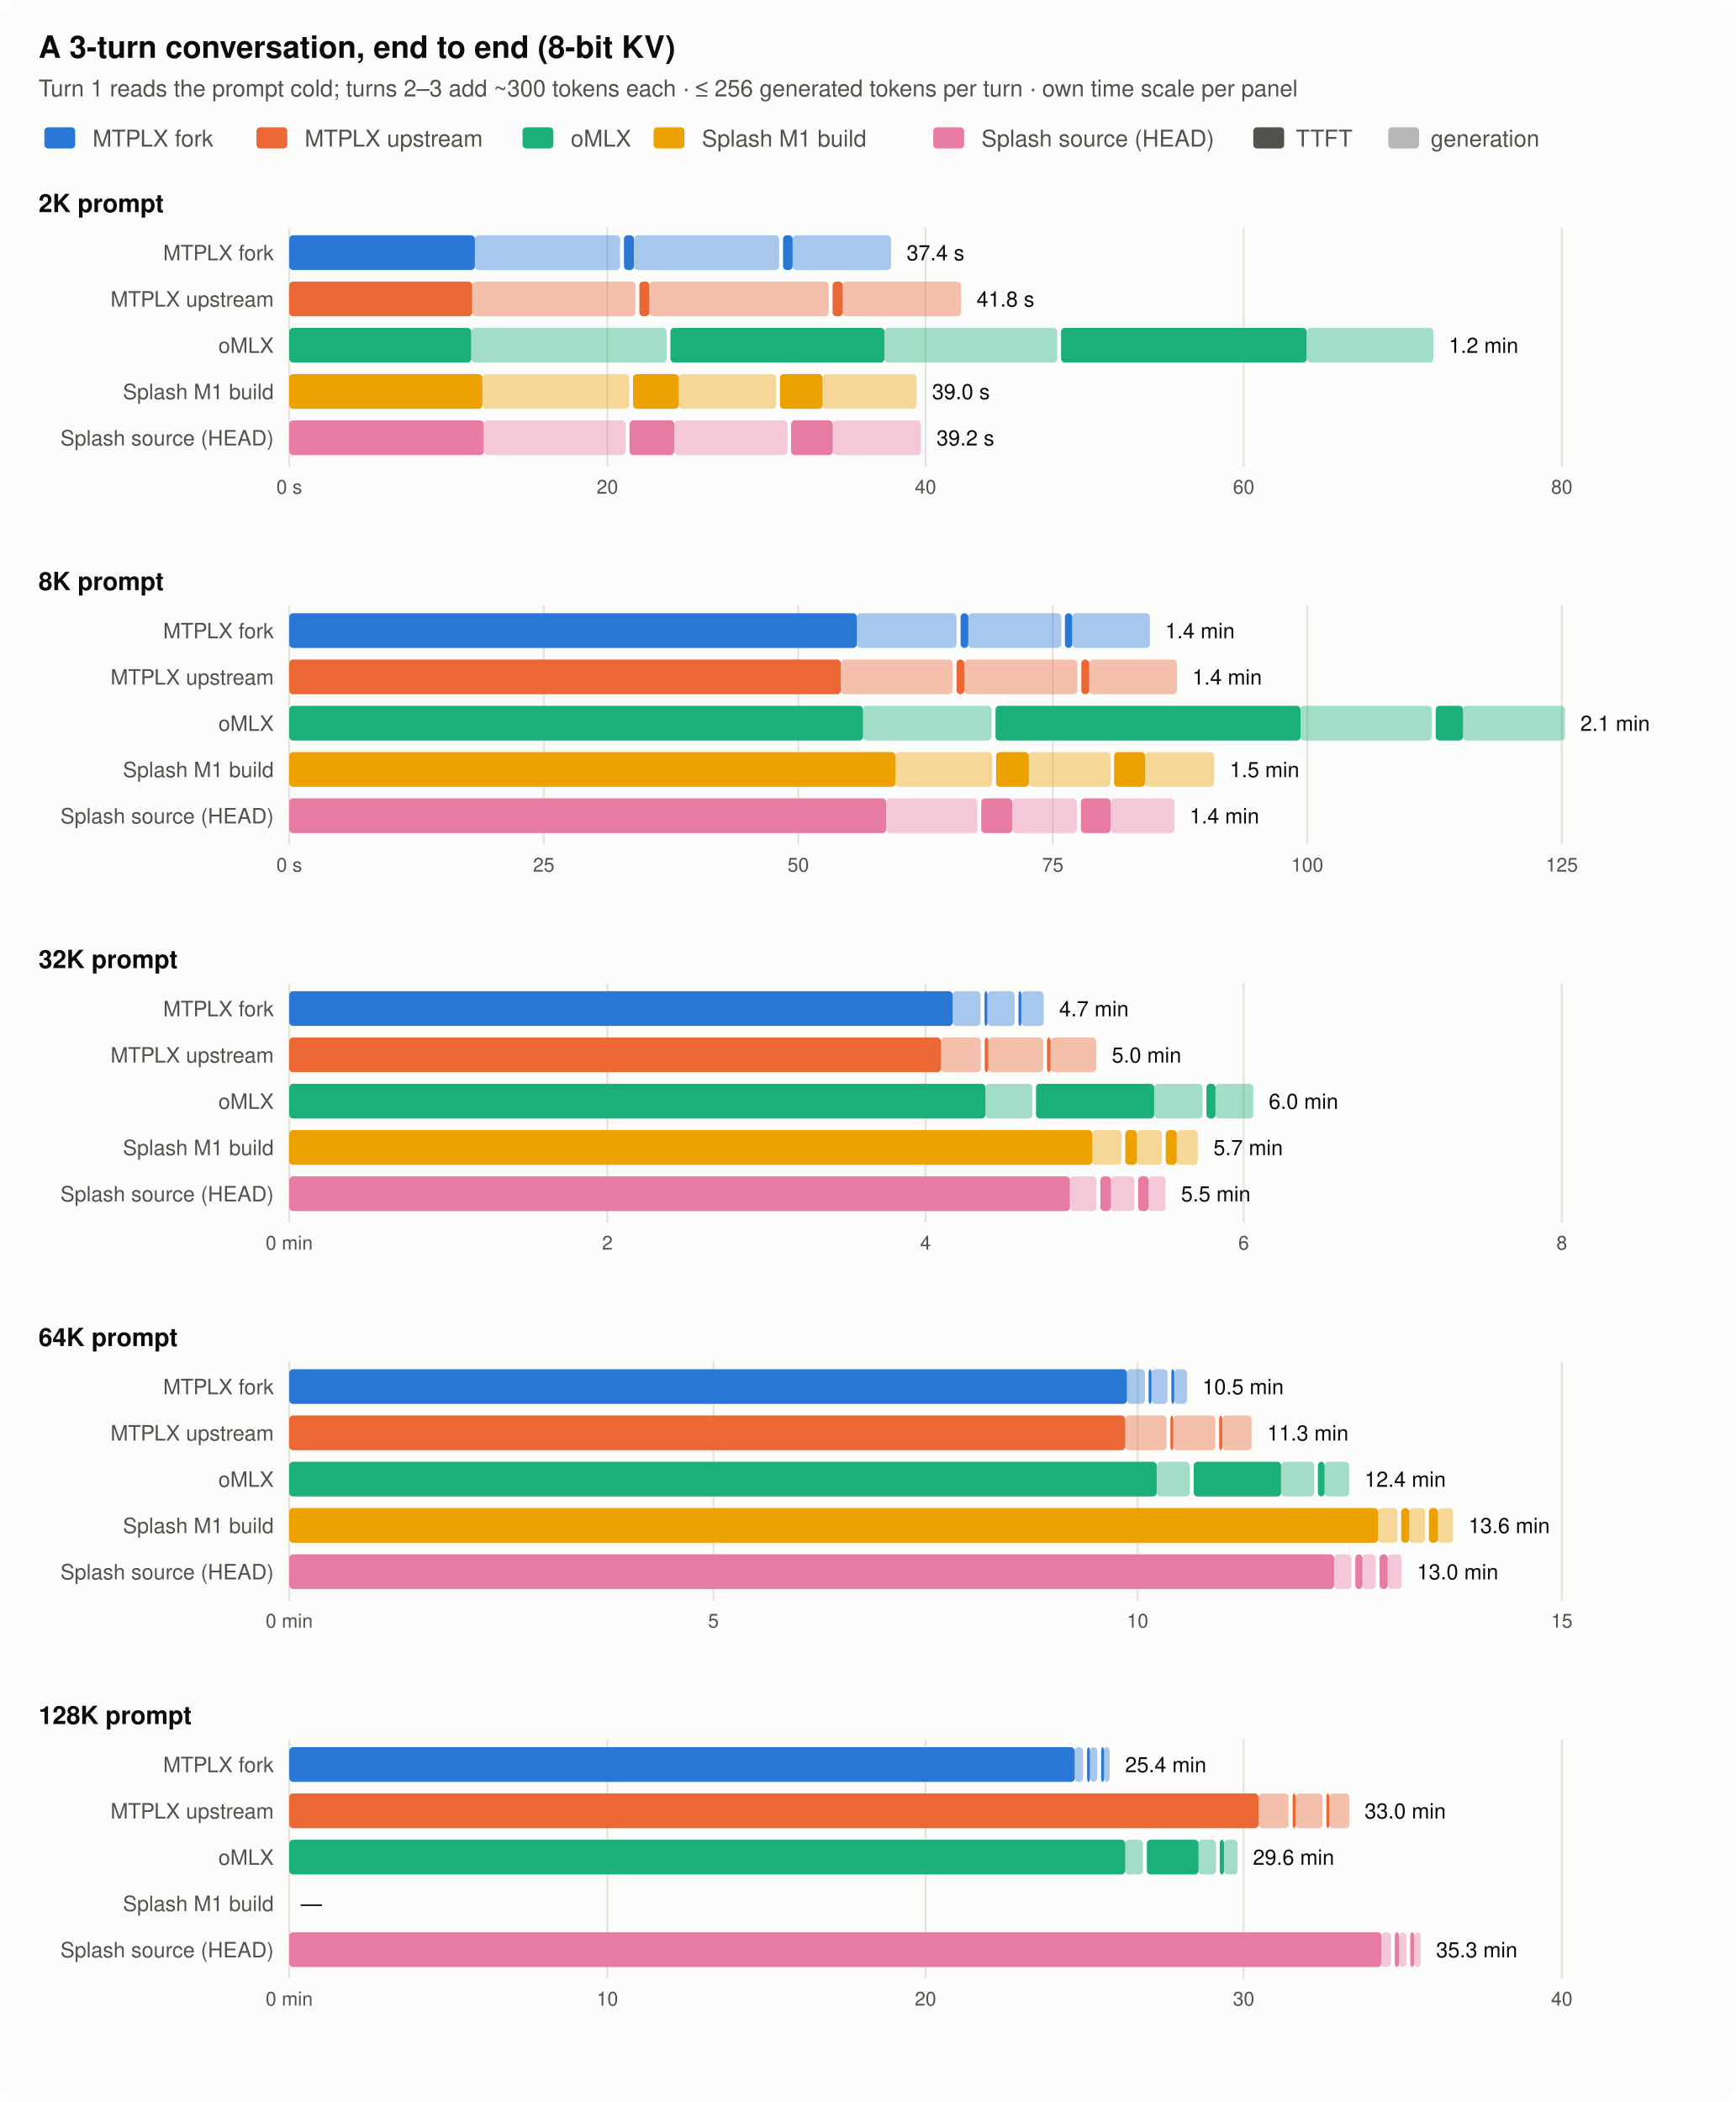
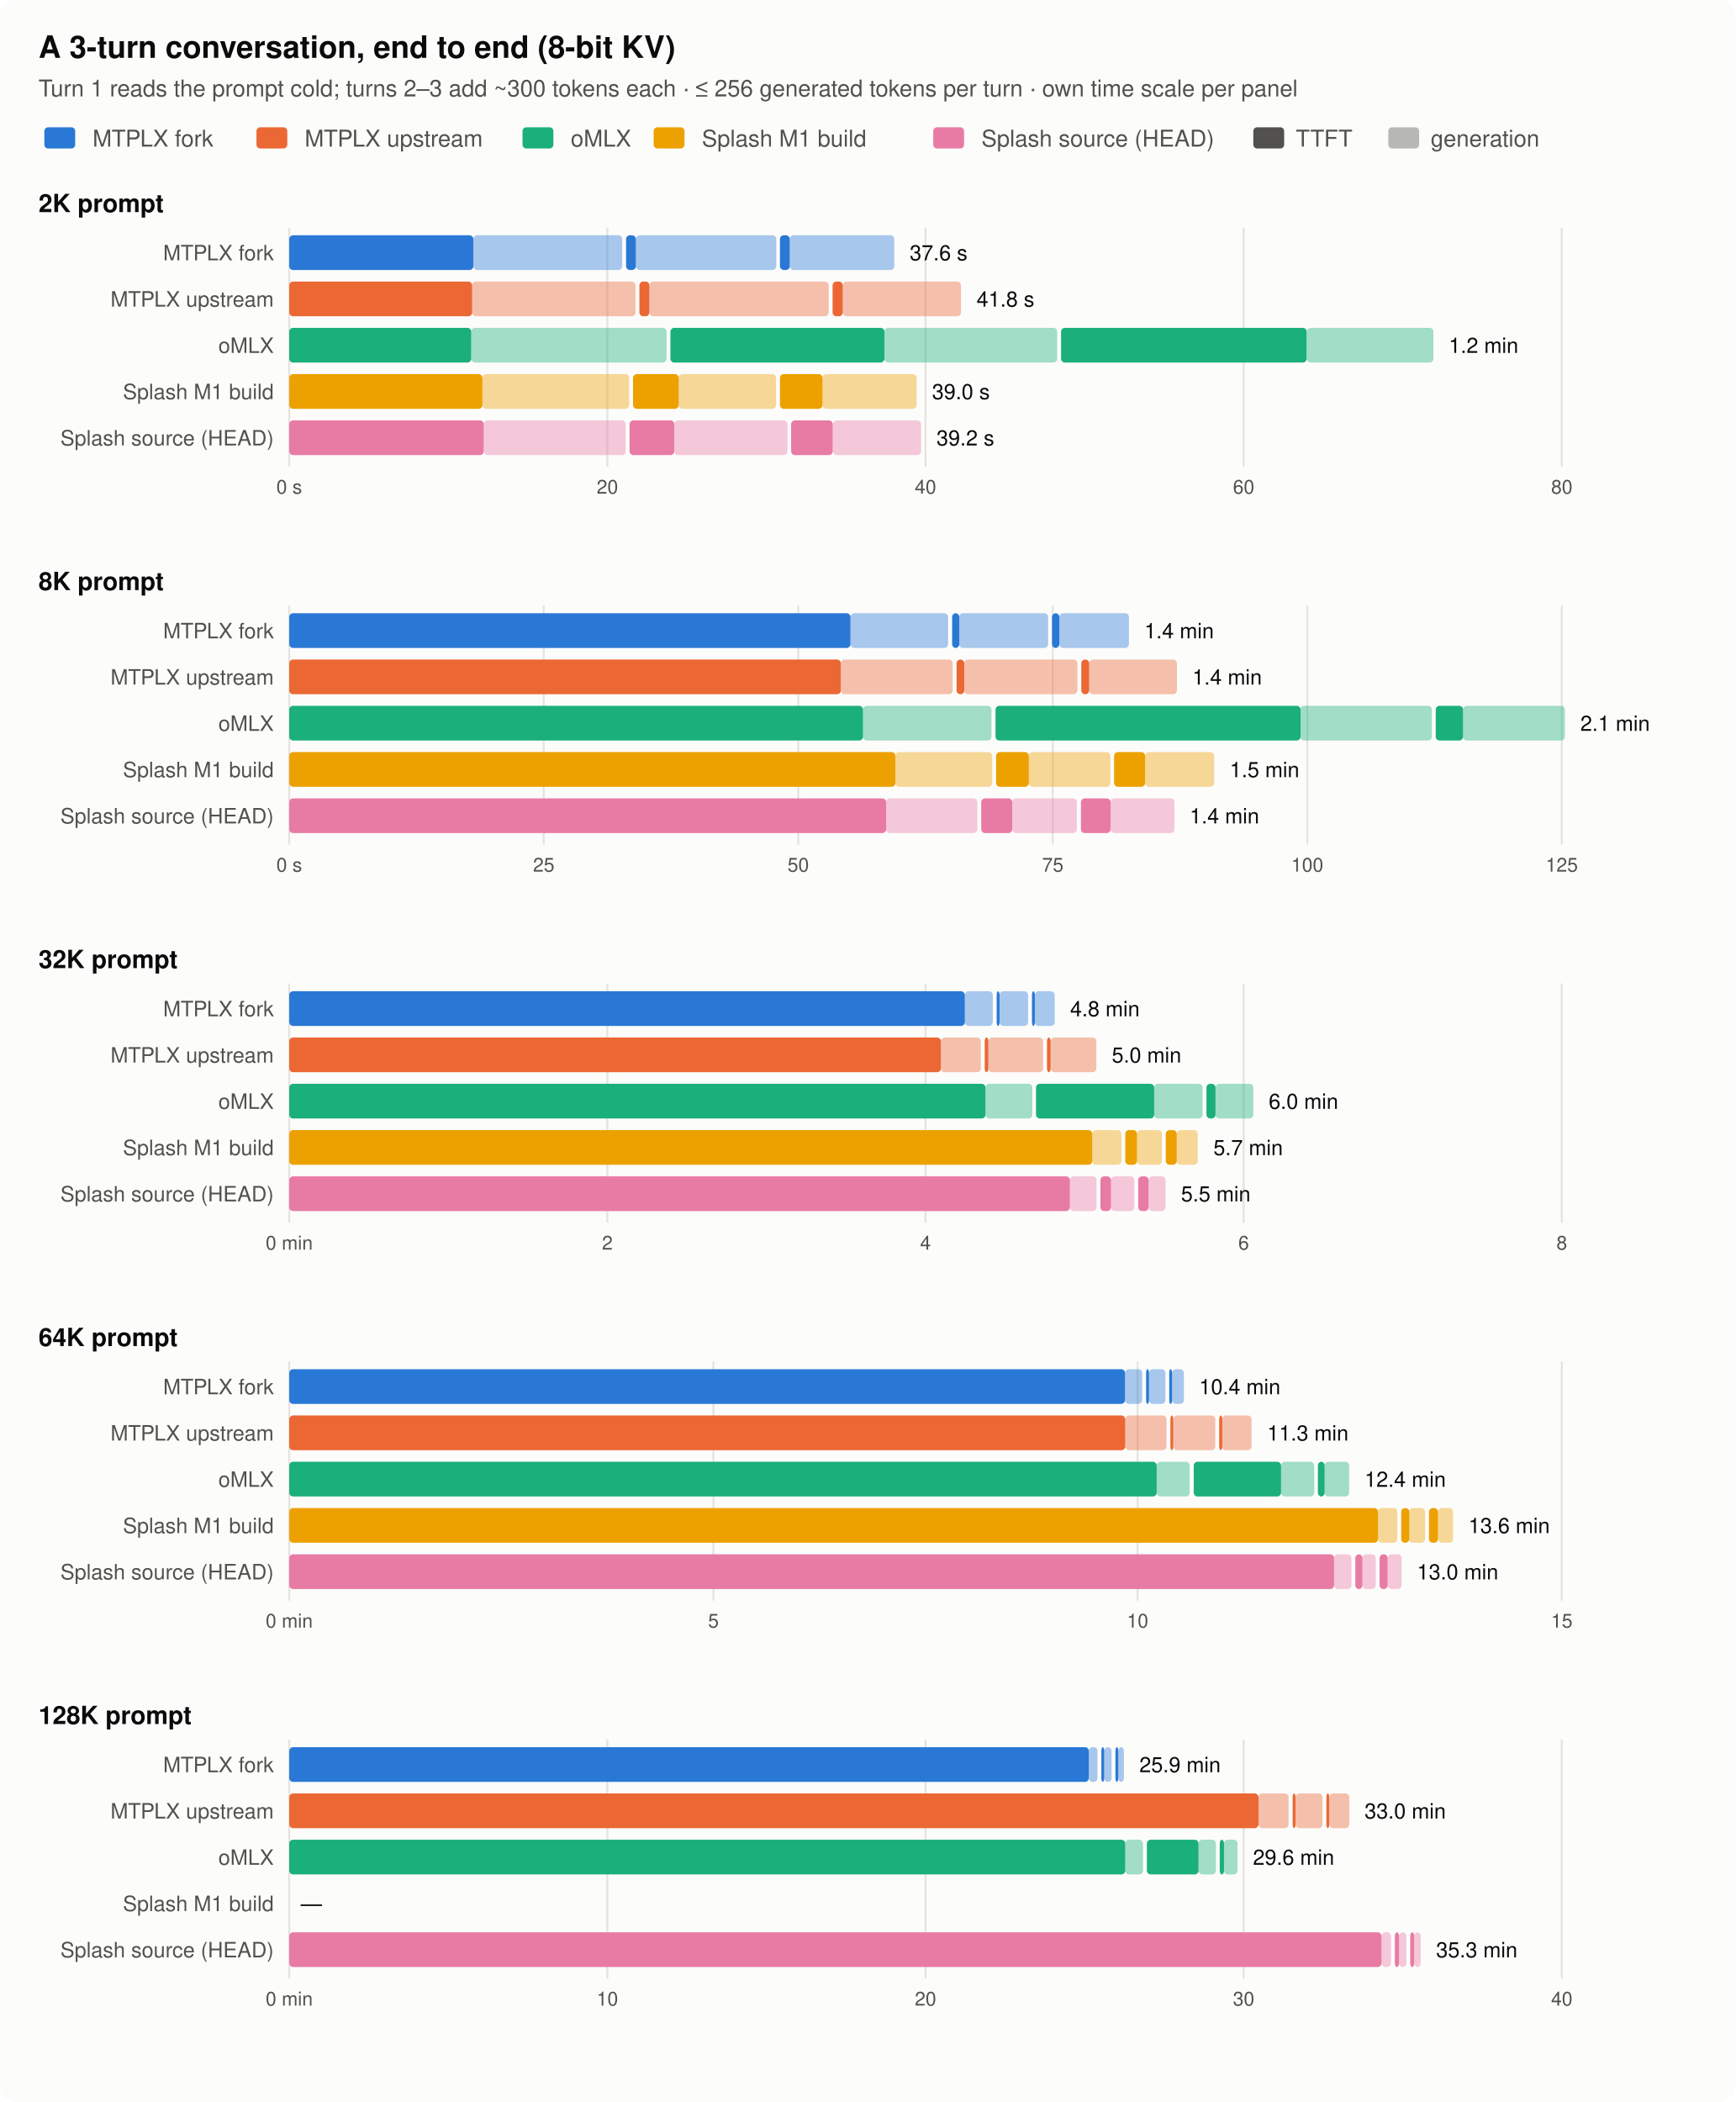
<svg xmlns="http://www.w3.org/2000/svg" viewBox="0 0 900 1090" width="900" height="1090" role="img" aria-label="A 3-turn conversation, end to end (8-bit KV)" font-family="-apple-system,BlinkMacSystemFont,Segoe UI,Helvetica,Arial,sans-serif">
  <rect width="900" height="1090" rx="8" fill="#fcfcfb" />
  <text x="20" y="30" fill="#0b0b0b" font-size="16" font-weight="600">A 3-turn conversation, end to end (8-bit KV)</text>
  <text x="20" y="50" fill="#52514e" font-size="12">Turn 1 reads the prompt cold; turns 2–3 add ~300 tokens each · ≤ 256 generated tokens per turn · own time scale per panel</text>
  <rect x="23" y="66" width="16" height="11" rx="2" fill="#2a78d6" />
  <text x="48" y="76" fill="#52514e" font-size="12">MTPLX fork</text>
  <rect x="133" y="66" width="16" height="11" rx="2" fill="#eb6834" />
  <text x="158" y="76" fill="#52514e" font-size="12">MTPLX upstream</text>
  <rect x="271" y="66" width="16" height="11" rx="2" fill="#1baf7a" />
  <text x="296" y="76" fill="#52514e" font-size="12">oMLX</text>
  <rect x="339" y="66" width="16" height="11" rx="2" fill="#eda100" />
  <text x="364" y="76" fill="#52514e" font-size="12">Splash M1 build</text>
  <rect x="484" y="66" width="16" height="11" rx="2" fill="#e87ba4" />
  <text x="509" y="76" fill="#52514e" font-size="12">Splash source (HEAD)</text>
  <rect x="650" y="66" width="16" height="11" rx="2" fill="#52514e" />
  <text x="672" y="76" fill="#52514e" font-size="12">TTFT</text>
  <rect x="720" y="66" width="16" height="11" rx="2" fill="#52514e" fill-opacity="0.4" />
  <text x="742" y="76" fill="#52514e" font-size="12">generation</text>
  <text x="20" y="110" fill="#0b0b0b" font-size="13" font-weight="600">2K prompt</text>
  <line x1="150.0" x2="150.0" y1="118" y2="242" stroke="#e4e3de" />
  <text x="150.0" y="256" fill="#52514e" font-size="10" text-anchor="middle">0 s</text>
  <line x1="315.0" x2="315.0" y1="118" y2="242" stroke="#e4e3de" />
  <text x="315.0" y="256" fill="#52514e" font-size="10" text-anchor="middle">20 </text>
  <line x1="480.0" x2="480.0" y1="118" y2="242" stroke="#e4e3de" />
  <text x="480.0" y="256" fill="#52514e" font-size="10" text-anchor="middle">40 </text>
  <line x1="645.0" x2="645.0" y1="118" y2="242" stroke="#e4e3de" />
  <text x="645.0" y="256" fill="#52514e" font-size="10" text-anchor="middle">60 </text>
  <line x1="810.0" x2="810.0" y1="118" y2="242" stroke="#e4e3de" />
  <text x="810.0" y="256" fill="#52514e" font-size="10" text-anchor="middle">80 </text>
  <text x="142" y="135" fill="#52514e" font-size="11" text-anchor="end">MTPLX fork</text>
-   <rect x="150.0" y="122" width="96.3" height="18" rx="2" fill="#2a78d6" />
-   <rect x="246.3" y="122" width="75.3" height="18" rx="2" fill="#2a78d6" fill-opacity="0.4" />
-   <rect x="323.6" y="122" width="5.2" height="18" rx="2" fill="#2a78d6" />
-   <rect x="328.9" y="122" width="75.2" height="18" rx="2" fill="#2a78d6" fill-opacity="0.4" />
-   <rect x="406.1" y="122" width="5.0" height="18" rx="2" fill="#2a78d6" />
-   <rect x="411.1" y="122" width="51.0" height="18" rx="2" fill="#2a78d6" fill-opacity="0.4" />
-   <text x="470.2" y="135" fill="#0b0b0b" font-size="11">37.4 s</text>
+   <rect x="150.0" y="122" width="95.5" height="18" rx="2" fill="#2a78d6" />
+   <rect x="245.5" y="122" width="77.2" height="18" rx="2" fill="#2a78d6" fill-opacity="0.4" />
+   <rect x="324.7" y="122" width="5.1" height="18" rx="2" fill="#2a78d6" />
+   <rect x="329.8" y="122" width="72.8" height="18" rx="2" fill="#2a78d6" fill-opacity="0.4" />
+   <rect x="404.5" y="122" width="5.1" height="18" rx="2" fill="#2a78d6" />
+   <rect x="409.6" y="122" width="54.2" height="18" rx="2" fill="#2a78d6" fill-opacity="0.4" />
+   <text x="471.8" y="135" fill="#0b0b0b" font-size="11">37.6 s</text>
  <text x="142" y="159" fill="#52514e" font-size="11" text-anchor="end">MTPLX upstream</text>
  <rect x="150.0" y="146" width="94.9" height="18" rx="2" fill="#eb6834" />
  <rect x="244.9" y="146" width="84.7" height="18" rx="2" fill="#eb6834" fill-opacity="0.4" />
  <rect x="331.6" y="146" width="5.2" height="18" rx="2" fill="#eb6834" />
  <rect x="336.8" y="146" width="93.0" height="18" rx="2" fill="#eb6834" fill-opacity="0.4" />
  <rect x="431.8" y="146" width="5.3" height="18" rx="2" fill="#eb6834" />
  <rect x="437.1" y="146" width="61.3" height="18" rx="2" fill="#eb6834" fill-opacity="0.4" />
  <text x="506.5" y="159" fill="#0b0b0b" font-size="11">41.8 s</text>
  <text x="142" y="183" fill="#52514e" font-size="11" text-anchor="end">oMLX</text>
  <rect x="150.0" y="170" width="94.4" height="18" rx="2" fill="#1baf7a" />
  <rect x="244.4" y="170" width="101.3" height="18" rx="2" fill="#1baf7a" fill-opacity="0.4" />
  <rect x="347.7" y="170" width="111.0" height="18" rx="2" fill="#1baf7a" />
  <rect x="458.7" y="170" width="89.6" height="18" rx="2" fill="#1baf7a" fill-opacity="0.4" />
  <rect x="550.3" y="170" width="127.4" height="18" rx="2" fill="#1baf7a" />
  <rect x="677.8" y="170" width="65.6" height="18" rx="2" fill="#1baf7a" fill-opacity="0.4" />
  <text x="751.4" y="183" fill="#0b0b0b" font-size="11">1.2 min</text>
  <text x="142" y="207" fill="#52514e" font-size="11" text-anchor="end">Splash M1 build</text>
  <rect x="150.0" y="194" width="100.2" height="18" rx="2" fill="#eda100" />
  <rect x="250.2" y="194" width="76.1" height="18" rx="2" fill="#eda100" fill-opacity="0.4" />
  <rect x="328.3" y="194" width="23.7" height="18" rx="2" fill="#eda100" />
  <rect x="351.9" y="194" width="50.6" height="18" rx="2" fill="#eda100" fill-opacity="0.4" />
  <rect x="404.5" y="194" width="22.1" height="18" rx="2" fill="#eda100" />
  <rect x="426.6" y="194" width="48.8" height="18" rx="2" fill="#eda100" fill-opacity="0.4" />
  <text x="483.4" y="207" fill="#0b0b0b" font-size="11">39.0 s</text>
  <text x="142" y="231" fill="#52514e" font-size="11" text-anchor="end">Splash source (HEAD)</text>
  <rect x="150.0" y="218" width="100.9" height="18" rx="2" fill="#e87ba4" />
  <rect x="250.9" y="218" width="73.6" height="18" rx="2" fill="#e87ba4" fill-opacity="0.4" />
  <rect x="326.5" y="218" width="23.2" height="18" rx="2" fill="#e87ba4" />
  <rect x="349.7" y="218" width="58.7" height="18" rx="2" fill="#e87ba4" fill-opacity="0.4" />
  <rect x="410.3" y="218" width="21.6" height="18" rx="2" fill="#e87ba4" />
  <rect x="432.0" y="218" width="45.7" height="18" rx="2" fill="#e87ba4" fill-opacity="0.4" />
  <text x="485.7" y="231" fill="#0b0b0b" font-size="11">39.2 s</text>
  <text x="20" y="306" fill="#0b0b0b" font-size="13" font-weight="600">8K prompt</text>
  <line x1="150.0" x2="150.0" y1="314" y2="438" stroke="#e4e3de" />
  <text x="150.0" y="452" fill="#52514e" font-size="10" text-anchor="middle">0 s</text>
  <line x1="282.0" x2="282.0" y1="314" y2="438" stroke="#e4e3de" />
  <text x="282.0" y="452" fill="#52514e" font-size="10" text-anchor="middle">25 </text>
  <line x1="414.0" x2="414.0" y1="314" y2="438" stroke="#e4e3de" />
  <text x="414.0" y="452" fill="#52514e" font-size="10" text-anchor="middle">50 </text>
  <line x1="546.0" x2="546.0" y1="314" y2="438" stroke="#e4e3de" />
  <text x="546.0" y="452" fill="#52514e" font-size="10" text-anchor="middle">75 </text>
  <line x1="678.0" x2="678.0" y1="314" y2="438" stroke="#e4e3de" />
  <text x="678.0" y="452" fill="#52514e" font-size="10" text-anchor="middle">100 </text>
  <line x1="810.0" x2="810.0" y1="314" y2="438" stroke="#e4e3de" />
  <text x="810.0" y="452" fill="#52514e" font-size="10" text-anchor="middle">125 </text>
  <text x="142" y="331" fill="#52514e" font-size="11" text-anchor="end">MTPLX fork</text>
-   <rect x="150.0" y="318" width="294.4" height="18" rx="2" fill="#2a78d6" />
-   <rect x="444.4" y="318" width="51.7" height="18" rx="2" fill="#2a78d6" fill-opacity="0.4" />
-   <rect x="498.2" y="318" width="4.0" height="18" rx="2" fill="#2a78d6" />
-   <rect x="502.2" y="318" width="48.2" height="18" rx="2" fill="#2a78d6" fill-opacity="0.4" />
-   <rect x="552.3" y="318" width="3.8" height="18" rx="2" fill="#2a78d6" />
-   <rect x="556.2" y="318" width="40.2" height="18" rx="2" fill="#2a78d6" fill-opacity="0.4" />
-   <text x="604.3" y="331" fill="#0b0b0b" font-size="11">1.4 min</text>
+   <rect x="150.0" y="318" width="291.1" height="18" rx="2" fill="#2a78d6" />
+   <rect x="441.1" y="318" width="50.6" height="18" rx="2" fill="#2a78d6" fill-opacity="0.4" />
+   <rect x="493.8" y="318" width="3.7" height="18" rx="2" fill="#2a78d6" />
+   <rect x="497.4" y="318" width="46.2" height="18" rx="2" fill="#2a78d6" fill-opacity="0.4" />
+   <rect x="545.6" y="318" width="3.8" height="18" rx="2" fill="#2a78d6" />
+   <rect x="549.4" y="318" width="36.1" height="18" rx="2" fill="#2a78d6" fill-opacity="0.4" />
+   <text x="593.5" y="331" fill="#0b0b0b" font-size="11">1.4 min</text>
  <text x="142" y="355" fill="#52514e" font-size="11" text-anchor="end">MTPLX upstream</text>
  <rect x="150.0" y="342" width="286.1" height="18" rx="2" fill="#eb6834" />
  <rect x="436.1" y="342" width="58.0" height="18" rx="2" fill="#eb6834" fill-opacity="0.4" />
  <rect x="496.1" y="342" width="4.0" height="18" rx="2" fill="#eb6834" />
  <rect x="500.1" y="342" width="58.7" height="18" rx="2" fill="#eb6834" fill-opacity="0.4" />
  <rect x="560.8" y="342" width="4.1" height="18" rx="2" fill="#eb6834" />
  <rect x="564.9" y="342" width="45.5" height="18" rx="2" fill="#eb6834" fill-opacity="0.4" />
  <text x="618.4" y="355" fill="#0b0b0b" font-size="11">1.4 min</text>
  <text x="142" y="379" fill="#52514e" font-size="11" text-anchor="end">oMLX</text>
  <rect x="150.0" y="366" width="297.6" height="18" rx="2" fill="#1baf7a" />
  <rect x="447.6" y="366" width="66.6" height="18" rx="2" fill="#1baf7a" fill-opacity="0.4" />
  <rect x="516.3" y="366" width="158.2" height="18" rx="2" fill="#1baf7a" />
  <rect x="674.4" y="366" width="68.2" height="18" rx="2" fill="#1baf7a" fill-opacity="0.4" />
  <rect x="744.6" y="366" width="14.2" height="18" rx="2" fill="#1baf7a" />
  <rect x="758.8" y="366" width="52.8" height="18" rx="2" fill="#1baf7a" fill-opacity="0.4" />
  <text x="819.6" y="379" fill="#0b0b0b" font-size="11">2.1 min</text>
  <text x="142" y="403" fill="#52514e" font-size="11" text-anchor="end">Splash M1 build</text>
  <rect x="150.0" y="390" width="314.4" height="18" rx="2" fill="#eda100" />
  <rect x="464.4" y="390" width="50.2" height="18" rx="2" fill="#eda100" fill-opacity="0.4" />
  <rect x="516.6" y="390" width="17.0" height="18" rx="2" fill="#eda100" />
  <rect x="533.6" y="390" width="42.3" height="18" rx="2" fill="#eda100" fill-opacity="0.4" />
  <rect x="577.8" y="390" width="16.1" height="18" rx="2" fill="#eda100" />
  <rect x="593.9" y="390" width="35.8" height="18" rx="2" fill="#eda100" fill-opacity="0.4" />
  <text x="637.8" y="403" fill="#0b0b0b" font-size="11">1.5 min</text>
  <text x="142" y="427" fill="#52514e" font-size="11" text-anchor="end">Splash source (HEAD)</text>
  <rect x="150.0" y="414" width="309.6" height="18" rx="2" fill="#e87ba4" />
  <rect x="459.6" y="414" width="47.3" height="18" rx="2" fill="#e87ba4" fill-opacity="0.4" />
  <rect x="508.9" y="414" width="16.1" height="18" rx="2" fill="#e87ba4" />
  <rect x="525.0" y="414" width="33.5" height="18" rx="2" fill="#e87ba4" fill-opacity="0.4" />
  <rect x="560.6" y="414" width="15.4" height="18" rx="2" fill="#e87ba4" />
  <rect x="576.0" y="414" width="33.1" height="18" rx="2" fill="#e87ba4" fill-opacity="0.4" />
  <text x="617.0" y="427" fill="#0b0b0b" font-size="11">1.4 min</text>
  <text x="20" y="502" fill="#0b0b0b" font-size="13" font-weight="600">32K prompt</text>
  <line x1="150.0" x2="150.0" y1="510" y2="634" stroke="#e4e3de" />
  <text x="150.0" y="648" fill="#52514e" font-size="10" text-anchor="middle">0 min</text>
  <line x1="315.0" x2="315.0" y1="510" y2="634" stroke="#e4e3de" />
  <text x="315.0" y="648" fill="#52514e" font-size="10" text-anchor="middle">2 </text>
  <line x1="480.0" x2="480.0" y1="510" y2="634" stroke="#e4e3de" />
  <text x="480.0" y="648" fill="#52514e" font-size="10" text-anchor="middle">4 </text>
  <line x1="645.0" x2="645.0" y1="510" y2="634" stroke="#e4e3de" />
  <text x="645.0" y="648" fill="#52514e" font-size="10" text-anchor="middle">6 </text>
  <line x1="810.0" x2="810.0" y1="510" y2="634" stroke="#e4e3de" />
  <text x="810.0" y="648" fill="#52514e" font-size="10" text-anchor="middle">8 </text>
  <text x="142" y="527" fill="#52514e" font-size="11" text-anchor="end">MTPLX fork</text>
-   <rect x="150.0" y="514" width="344.1" height="18" rx="2" fill="#2a78d6" />
-   <rect x="494.1" y="514" width="14.4" height="18" rx="2" fill="#2a78d6" fill-opacity="0.4" />
-   <rect x="510.6" y="514" width="1.5" height="18" rx="2" fill="#2a78d6" />
-   <rect x="512.1" y="514" width="14.1" height="18" rx="2" fill="#2a78d6" fill-opacity="0.4" />
-   <rect x="528.2" y="514" width="1.5" height="18" rx="2" fill="#2a78d6" />
-   <rect x="529.7" y="514" width="11.6" height="18" rx="2" fill="#2a78d6" fill-opacity="0.4" />
-   <text x="549.3" y="527" fill="#0b0b0b" font-size="11">4.7 min</text>
+   <rect x="150.0" y="514" width="350.4" height="18" rx="2" fill="#2a78d6" />
+   <rect x="500.4" y="514" width="14.5" height="18" rx="2" fill="#2a78d6" fill-opacity="0.4" />
+   <rect x="516.9" y="514" width="1.5" height="18" rx="2" fill="#2a78d6" />
+   <rect x="518.4" y="514" width="14.8" height="18" rx="2" fill="#2a78d6" fill-opacity="0.4" />
+   <rect x="535.2" y="514" width="1.5" height="18" rx="2" fill="#2a78d6" />
+   <rect x="536.7" y="514" width="10.3" height="18" rx="2" fill="#2a78d6" fill-opacity="0.4" />
+   <text x="555.0" y="527" fill="#0b0b0b" font-size="11">4.8 min</text>
  <text x="142" y="551" fill="#52514e" font-size="11" text-anchor="end">MTPLX upstream</text>
  <rect x="150.0" y="538" width="338.0" height="18" rx="2" fill="#eb6834" />
  <rect x="488.0" y="538" width="20.7" height="18" rx="2" fill="#eb6834" fill-opacity="0.4" />
  <rect x="510.7" y="538" width="1.9" height="18" rx="2" fill="#eb6834" />
  <rect x="512.6" y="538" width="28.4" height="18" rx="2" fill="#eb6834" fill-opacity="0.4" />
  <rect x="543.0" y="538" width="1.9" height="18" rx="2" fill="#eb6834" />
  <rect x="544.9" y="538" width="23.7" height="18" rx="2" fill="#eb6834" fill-opacity="0.4" />
  <text x="576.6" y="551" fill="#0b0b0b" font-size="11">5.0 min</text>
  <text x="142" y="575" fill="#52514e" font-size="11" text-anchor="end">oMLX</text>
  <rect x="150.0" y="562" width="361.1" height="18" rx="2" fill="#1baf7a" />
  <rect x="511.1" y="562" width="24.3" height="18" rx="2" fill="#1baf7a" fill-opacity="0.4" />
  <rect x="537.3" y="562" width="61.3" height="18" rx="2" fill="#1baf7a" />
  <rect x="598.6" y="562" width="25.1" height="18" rx="2" fill="#1baf7a" fill-opacity="0.4" />
  <rect x="625.7" y="562" width="4.7" height="18" rx="2" fill="#1baf7a" />
  <rect x="630.4" y="562" width="19.6" height="18" rx="2" fill="#1baf7a" fill-opacity="0.4" />
  <text x="658.0" y="575" fill="#0b0b0b" font-size="11">6.0 min</text>
  <text x="142" y="599" fill="#52514e" font-size="11" text-anchor="end">Splash M1 build</text>
  <rect x="150.0" y="586" width="416.5" height="18" rx="2" fill="#eda100" />
  <rect x="566.5" y="586" width="15.1" height="18" rx="2" fill="#eda100" fill-opacity="0.4" />
  <rect x="583.6" y="586" width="6.1" height="18" rx="2" fill="#eda100" />
  <rect x="589.7" y="586" width="12.9" height="18" rx="2" fill="#eda100" fill-opacity="0.4" />
  <rect x="604.6" y="586" width="5.7" height="18" rx="2" fill="#eda100" />
  <rect x="610.3" y="586" width="10.9" height="18" rx="2" fill="#eda100" fill-opacity="0.4" />
  <text x="629.3" y="599" fill="#0b0b0b" font-size="11">5.7 min</text>
  <text x="142" y="623" fill="#52514e" font-size="11" text-anchor="end">Splash source (HEAD)</text>
  <rect x="150.0" y="610" width="404.9" height="18" rx="2" fill="#e87ba4" />
  <rect x="554.9" y="610" width="13.8" height="18" rx="2" fill="#e87ba4" fill-opacity="0.4" />
  <rect x="570.7" y="610" width="5.5" height="18" rx="2" fill="#e87ba4" />
  <rect x="576.2" y="610" width="12.1" height="18" rx="2" fill="#e87ba4" fill-opacity="0.4" />
  <rect x="590.3" y="610" width="5.4" height="18" rx="2" fill="#e87ba4" />
  <rect x="595.7" y="610" width="8.8" height="18" rx="2" fill="#e87ba4" fill-opacity="0.4" />
  <text x="612.5" y="623" fill="#0b0b0b" font-size="11">5.5 min</text>
  <text x="20" y="698" fill="#0b0b0b" font-size="13" font-weight="600">64K prompt</text>
  <line x1="150.0" x2="150.0" y1="706" y2="830" stroke="#e4e3de" />
  <text x="150.0" y="844" fill="#52514e" font-size="10" text-anchor="middle">0 min</text>
  <line x1="370.0" x2="370.0" y1="706" y2="830" stroke="#e4e3de" />
  <text x="370.0" y="844" fill="#52514e" font-size="10" text-anchor="middle">5 </text>
  <line x1="590.0" x2="590.0" y1="706" y2="830" stroke="#e4e3de" />
  <text x="590.0" y="844" fill="#52514e" font-size="10" text-anchor="middle">10 </text>
  <line x1="810.0" x2="810.0" y1="706" y2="830" stroke="#e4e3de" />
  <text x="810.0" y="844" fill="#52514e" font-size="10" text-anchor="middle">15 </text>
  <text x="142" y="723" fill="#52514e" font-size="11" text-anchor="end">MTPLX fork</text>
-   <rect x="150.0" y="710" width="434.5" height="18" rx="2" fill="#2a78d6" />
-   <rect x="584.5" y="710" width="9.3" height="18" rx="2" fill="#2a78d6" fill-opacity="0.4" />
-   <rect x="595.7" y="710" width="1.5" height="18" rx="2" fill="#2a78d6" />
-   <rect x="597.2" y="710" width="8.3" height="18" rx="2" fill="#2a78d6" fill-opacity="0.4" />
-   <rect x="607.5" y="710" width="1.5" height="18" rx="2" fill="#2a78d6" />
-   <rect x="609.0" y="710" width="6.6" height="18" rx="2" fill="#2a78d6" fill-opacity="0.4" />
-   <text x="623.6" y="723" fill="#0b0b0b" font-size="11">10.5 min</text>
+   <rect x="150.0" y="710" width="433.5" height="18" rx="2" fill="#2a78d6" />
+   <rect x="583.5" y="710" width="8.9" height="18" rx="2" fill="#2a78d6" fill-opacity="0.4" />
+   <rect x="594.4" y="710" width="1.5" height="18" rx="2" fill="#2a78d6" />
+   <rect x="595.9" y="710" width="8.5" height="18" rx="2" fill="#2a78d6" fill-opacity="0.4" />
+   <rect x="606.4" y="710" width="1.5" height="18" rx="2" fill="#2a78d6" />
+   <rect x="607.9" y="710" width="6.1" height="18" rx="2" fill="#2a78d6" fill-opacity="0.4" />
+   <text x="621.9" y="723" fill="#0b0b0b" font-size="11">10.4 min</text>
  <text x="142" y="747" fill="#52514e" font-size="11" text-anchor="end">MTPLX upstream</text>
  <rect x="150.0" y="734" width="433.6" height="18" rx="2" fill="#eb6834" />
  <rect x="583.6" y="734" width="21.4" height="18" rx="2" fill="#eb6834" fill-opacity="0.4" />
  <rect x="607.0" y="734" width="1.5" height="18" rx="2" fill="#eb6834" />
  <rect x="608.5" y="734" width="21.8" height="18" rx="2" fill="#eb6834" fill-opacity="0.4" />
  <rect x="632.3" y="734" width="1.6" height="18" rx="2" fill="#eb6834" />
  <rect x="633.8" y="734" width="15.3" height="18" rx="2" fill="#eb6834" fill-opacity="0.4" />
  <text x="657.2" y="747" fill="#0b0b0b" font-size="11">11.3 min</text>
  <text x="142" y="771" fill="#52514e" font-size="11" text-anchor="end">oMLX</text>
  <rect x="150.0" y="758" width="449.9" height="18" rx="2" fill="#1baf7a" />
  <rect x="599.9" y="758" width="17.1" height="18" rx="2" fill="#1baf7a" fill-opacity="0.4" />
  <rect x="619.1" y="758" width="45.3" height="18" rx="2" fill="#1baf7a" />
  <rect x="664.4" y="758" width="17.2" height="18" rx="2" fill="#1baf7a" fill-opacity="0.4" />
  <rect x="683.5" y="758" width="3.5" height="18" rx="2" fill="#1baf7a" />
  <rect x="687.0" y="758" width="12.7" height="18" rx="2" fill="#1baf7a" fill-opacity="0.4" />
  <text x="707.7" y="771" fill="#0b0b0b" font-size="11">12.4 min</text>
  <text x="142" y="795" fill="#52514e" font-size="11" text-anchor="end">Splash M1 build</text>
  <rect x="150.0" y="782" width="564.7" height="18" rx="2" fill="#eda100" />
  <rect x="714.7" y="782" width="10.0" height="18" rx="2" fill="#eda100" fill-opacity="0.4" />
  <rect x="726.7" y="782" width="4.2" height="18" rx="2" fill="#eda100" />
  <rect x="730.8" y="782" width="8.3" height="18" rx="2" fill="#eda100" fill-opacity="0.4" />
  <rect x="741.1" y="782" width="4.7" height="18" rx="2" fill="#eda100" />
  <rect x="745.8" y="782" width="7.8" height="18" rx="2" fill="#eda100" fill-opacity="0.4" />
  <text x="761.6" y="795" fill="#0b0b0b" font-size="11">13.6 min</text>
  <text x="142" y="819" fill="#52514e" font-size="11" text-anchor="end">Splash source (HEAD)</text>
  <rect x="150.0" y="806" width="541.9" height="18" rx="2" fill="#e87ba4" />
  <rect x="691.9" y="806" width="9.0" height="18" rx="2" fill="#e87ba4" fill-opacity="0.4" />
  <rect x="702.9" y="806" width="3.7" height="18" rx="2" fill="#e87ba4" />
  <rect x="706.6" y="806" width="6.9" height="18" rx="2" fill="#e87ba4" fill-opacity="0.4" />
  <rect x="715.5" y="806" width="4.2" height="18" rx="2" fill="#e87ba4" />
  <rect x="719.8" y="806" width="7.1" height="18" rx="2" fill="#e87ba4" fill-opacity="0.4" />
  <text x="734.9" y="819" fill="#0b0b0b" font-size="11">13.0 min</text>
  <text x="20" y="894" fill="#0b0b0b" font-size="13" font-weight="600">128K prompt</text>
  <line x1="150.0" x2="150.0" y1="902" y2="1026" stroke="#e4e3de" />
  <text x="150.0" y="1040" fill="#52514e" font-size="10" text-anchor="middle">0 min</text>
  <line x1="315.0" x2="315.0" y1="902" y2="1026" stroke="#e4e3de" />
  <text x="315.0" y="1040" fill="#52514e" font-size="10" text-anchor="middle">10 </text>
  <line x1="480.0" x2="480.0" y1="902" y2="1026" stroke="#e4e3de" />
  <text x="480.0" y="1040" fill="#52514e" font-size="10" text-anchor="middle">20 </text>
  <line x1="645.0" x2="645.0" y1="902" y2="1026" stroke="#e4e3de" />
  <text x="645.0" y="1040" fill="#52514e" font-size="10" text-anchor="middle">30 </text>
  <line x1="810.0" x2="810.0" y1="902" y2="1026" stroke="#e4e3de" />
  <text x="810.0" y="1040" fill="#52514e" font-size="10" text-anchor="middle">40 </text>
  <text x="142" y="919" fill="#52514e" font-size="11" text-anchor="end">MTPLX fork</text>
-   <rect x="150.0" y="906" width="407.4" height="18" rx="2" fill="#2a78d6" />
-   <rect x="557.4" y="906" width="4.3" height="18" rx="2" fill="#2a78d6" fill-opacity="0.4" />
-   <rect x="563.8" y="906" width="1.5" height="18" rx="2" fill="#2a78d6" />
-   <rect x="565.3" y="906" width="3.8" height="18" rx="2" fill="#2a78d6" fill-opacity="0.4" />
-   <rect x="571.1" y="906" width="1.5" height="18" rx="2" fill="#2a78d6" />
-   <rect x="572.6" y="906" width="2.9" height="18" rx="2" fill="#2a78d6" fill-opacity="0.4" />
-   <text x="583.5" y="919" fill="#0b0b0b" font-size="11">25.4 min</text>
+   <rect x="150.0" y="906" width="414.7" height="18" rx="2" fill="#2a78d6" />
+   <rect x="564.7" y="906" width="4.5" height="18" rx="2" fill="#2a78d6" fill-opacity="0.4" />
+   <rect x="571.2" y="906" width="1.5" height="18" rx="2" fill="#2a78d6" />
+   <rect x="572.7" y="906" width="3.8" height="18" rx="2" fill="#2a78d6" fill-opacity="0.4" />
+   <rect x="578.5" y="906" width="1.5" height="18" rx="2" fill="#2a78d6" />
+   <rect x="580.0" y="906" width="2.9" height="18" rx="2" fill="#2a78d6" fill-opacity="0.4" />
+   <text x="590.9" y="919" fill="#0b0b0b" font-size="11">25.9 min</text>
  <text x="142" y="943" fill="#52514e" font-size="11" text-anchor="end">MTPLX upstream</text>
  <rect x="150.0" y="930" width="502.7" height="18" rx="2" fill="#eb6834" />
  <rect x="652.7" y="930" width="15.6" height="18" rx="2" fill="#eb6834" fill-opacity="0.4" />
  <rect x="670.4" y="930" width="1.5" height="18" rx="2" fill="#eb6834" />
  <rect x="671.9" y="930" width="14.0" height="18" rx="2" fill="#eb6834" fill-opacity="0.4" />
  <rect x="687.9" y="930" width="1.5" height="18" rx="2" fill="#eb6834" />
  <rect x="689.4" y="930" width="10.4" height="18" rx="2" fill="#eb6834" fill-opacity="0.4" />
  <text x="707.7" y="943" fill="#0b0b0b" font-size="11">33.0 min</text>
  <text x="142" y="967" fill="#52514e" font-size="11" text-anchor="end">oMLX</text>
  <rect x="150.0" y="954" width="433.6" height="18" rx="2" fill="#1baf7a" />
  <rect x="583.6" y="954" width="9.2" height="18" rx="2" fill="#1baf7a" fill-opacity="0.4" />
  <rect x="594.8" y="954" width="26.8" height="18" rx="2" fill="#1baf7a" />
  <rect x="621.6" y="954" width="9.0" height="18" rx="2" fill="#1baf7a" fill-opacity="0.4" />
  <rect x="632.6" y="954" width="2.2" height="18" rx="2" fill="#1baf7a" />
  <rect x="634.8" y="954" width="7.0" height="18" rx="2" fill="#1baf7a" fill-opacity="0.4" />
  <text x="649.8" y="967" fill="#0b0b0b" font-size="11">29.6 min</text>
  <text x="142" y="991" fill="#52514e" font-size="11" text-anchor="end">Splash M1 build</text>
  <text x="156.0" y="991" fill="#0b0b0b" font-size="11">—</text>
  <text x="142" y="1015" fill="#52514e" font-size="11" text-anchor="end">Splash source (HEAD)</text>
  <rect x="150.0" y="1002" width="566.5" height="18" rx="2" fill="#e87ba4" />
  <rect x="716.5" y="1002" width="4.9" height="18" rx="2" fill="#e87ba4" fill-opacity="0.4" />
  <rect x="723.4" y="1002" width="2.2" height="18" rx="2" fill="#e87ba4" />
  <rect x="725.6" y="1002" width="3.8" height="18" rx="2" fill="#e87ba4" fill-opacity="0.4" />
  <rect x="731.4" y="1002" width="2.1" height="18" rx="2" fill="#e87ba4" />
  <rect x="733.6" y="1002" width="3.2" height="18" rx="2" fill="#e87ba4" fill-opacity="0.4" />
  <text x="744.8" y="1015" fill="#0b0b0b" font-size="11">35.3 min</text>
</svg>
